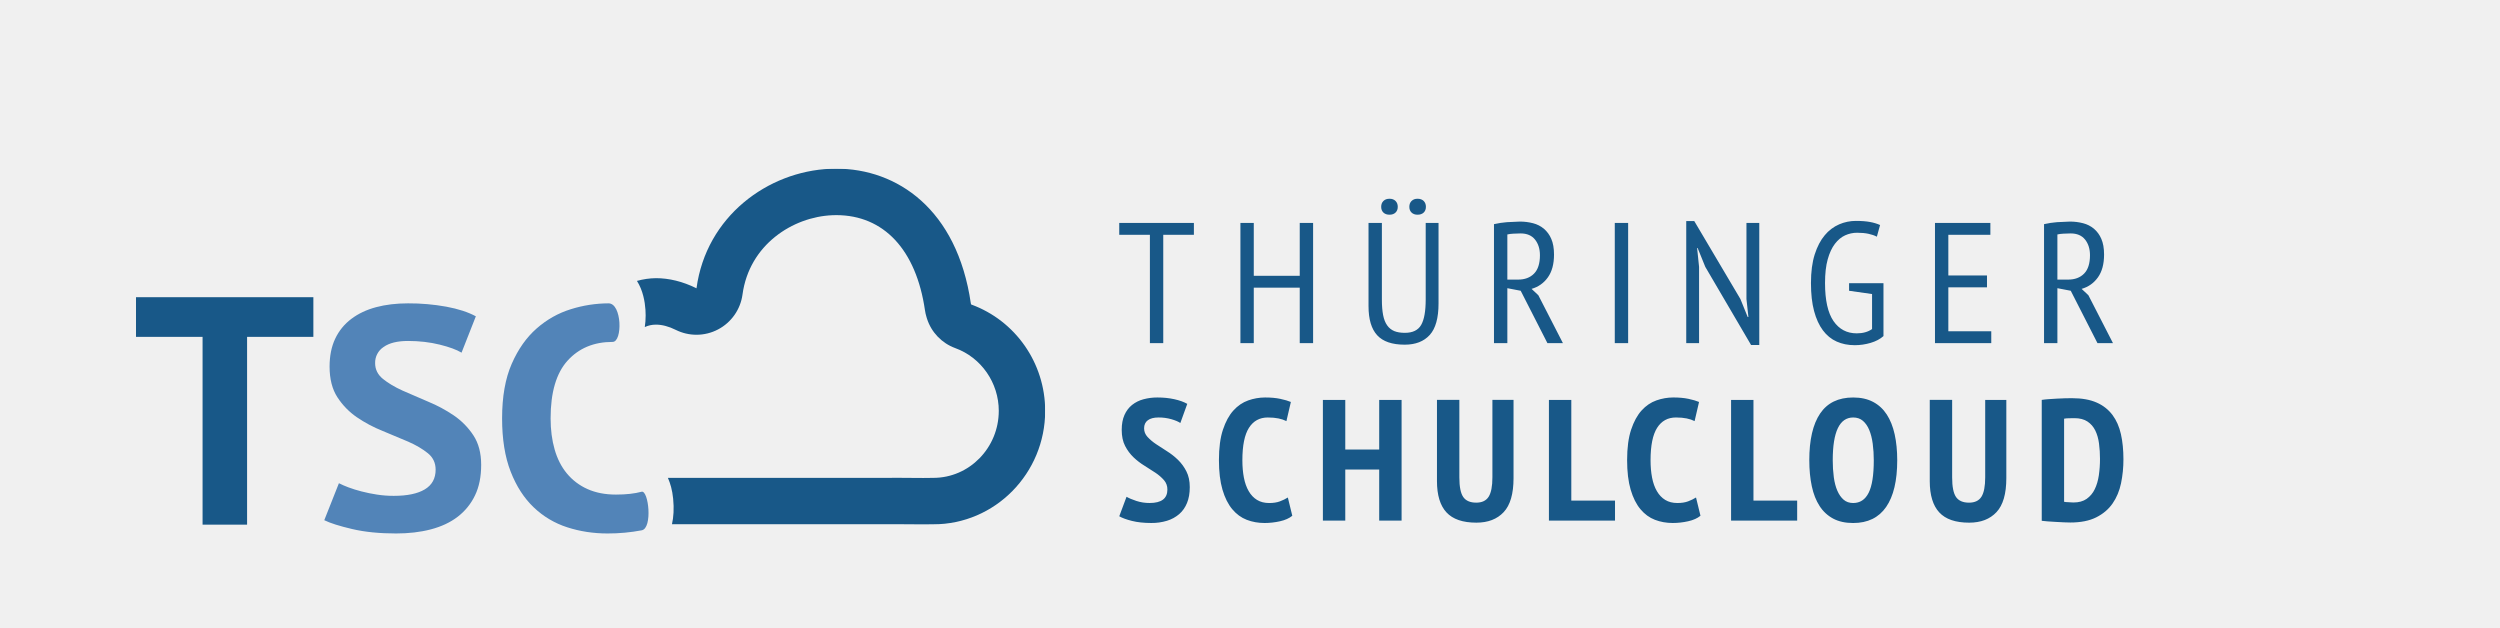
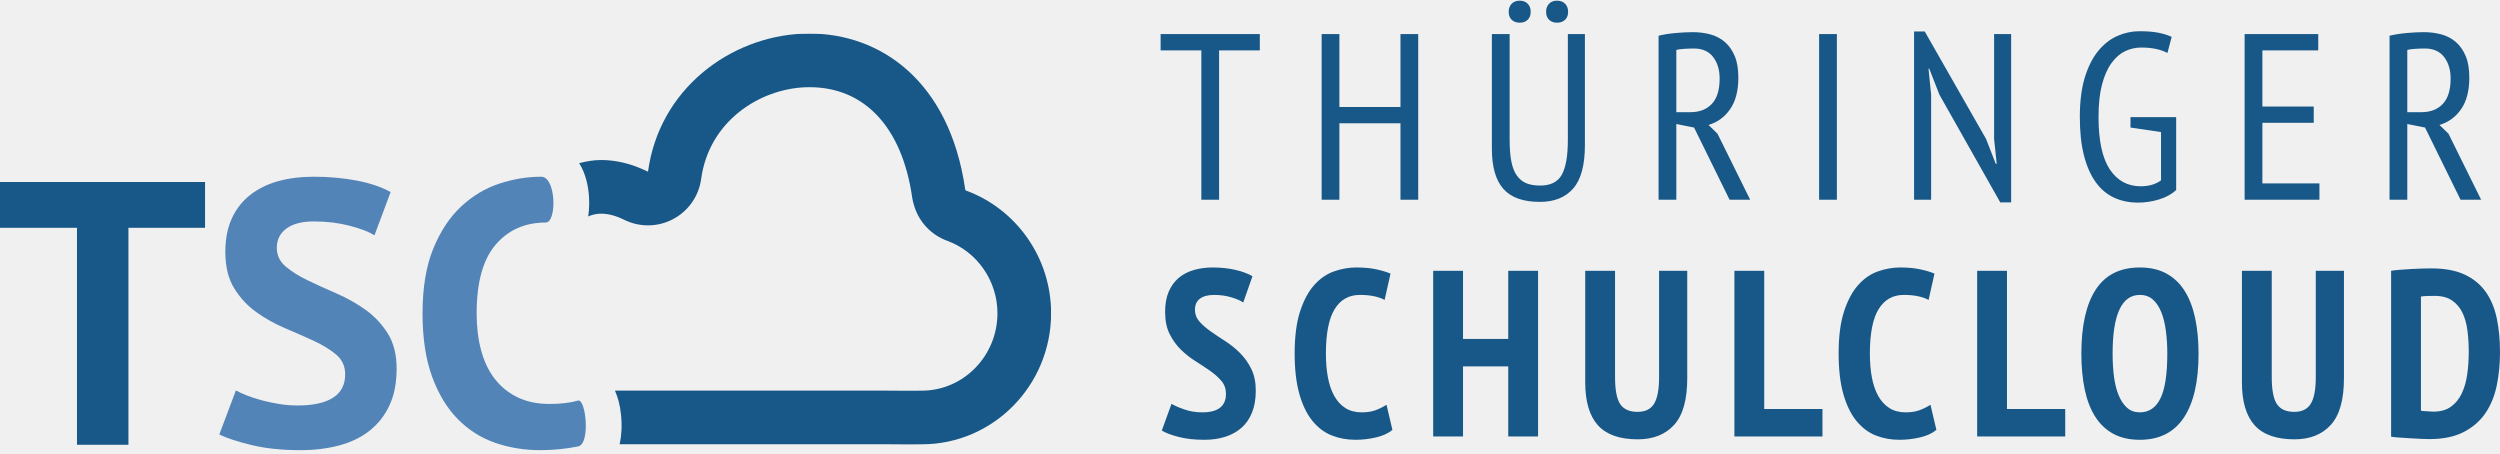
- <svg xmlns="http://www.w3.org/2000/svg" xmlns:xlink="http://www.w3.org/1999/xlink" width="239" height="60">
-   <defs>
-     <path id="a" d="M.001.124h86.918v34.048H.001z" />
-   </defs>
-   <g fill="none" fill-rule="evenodd">
-     <g transform="translate(13 16)">
-       <path d="M28.646 28.896c0-.643-.248-1.168-.746-1.571s-1.123-.77-1.875-1.102l-2.449-1.027a12.773 12.773 0 01-2.447-1.299 6.77 6.77 0 01-1.873-1.92c-.498-.766-.748-1.743-.748-2.931 0-1.027.18-1.918.54-2.674a5.05 5.05 0 011.542-1.889c.666-.502 1.457-.876 2.367-1.118S24.887 13 26.008 13a20.09 20.09 0 013.655.318c1.144.212 2.087.518 2.828.921l-1.367 3.475c-.466-.282-1.165-.54-2.097-.77s-1.939-.348-3.019-.348c-1.017 0-1.796.191-2.335.576a1.79 1.79 0 00-.811 1.541c0 .604.25 1.107.748 1.511s1.123.776 1.875 1.117l2.446 1.058a13.49 13.49 0 012.449 1.314 6.88 6.88 0 011.875 1.905c.498.755.745 1.696.745 2.826s-.195 2.1-.589 2.915a5.62 5.62 0 01-1.653 2.041c-.71.546-1.568.945-2.574 1.209s-2.113.391-3.32.391c-1.589 0-2.987-.14-4.195-.423s-2.097-.563-2.669-.846l1.4-3.536a8.93 8.93 0 00.903.394 12.46 12.46 0 001.256.391 14.66 14.66 0 001.479.302 10.26 10.26 0 001.604.121c1.292 0 2.282-.206 2.971-.62s1.034-1.04 1.034-1.888m19.703 5.803a17.366 17.366 0 01-3.268.302c-1.353 0-2.637-.197-3.85-.589a8.3 8.3 0 01-3.204-1.904c-.923-.877-1.66-2.015-2.207-3.416S35 25.995 35 24c0-2.075.305-3.812.919-5.214s1.406-2.527 2.382-3.383 2.068-1.472 3.27-1.843a12.12 12.12 0 013.607-.56c1.287 0 1.351 3.687.387 3.687-1.784 0-3.216.594-4.299 1.784S39.638 21.502 39.638 24c0 1.088.129 2.081.387 2.977s.649 1.662 1.176 2.295a5.39 5.39 0 001.963 1.482c.784.352 1.692.528 2.722.528.965 0 1.782-.091 2.448-.272s1.078 3.485.015 3.687" fill="#5284b8" />
-       <mask id="b" fill="#fff">
-         <use xlink:href="#a" />
-       </mask>
-       <path d="M79.843 13.106l-.03-.095C78.501 3.969 72.739.123 66.937.123c-.185 0-.37.004-.556.012-5.984.252-11.866 4.554-12.796 11.426-1.333-.662-2.646-.968-3.876-.968a7 7 0 00-1.816.262c.138.225.265.46.37.721.382.95.461 1.929.461 2.582 0 .398-.03.767-.083 1.109.324-.15.677-.232 1.068-.232.589 0 1.229.17 1.902.505a4.43 4.43 0 001.973.463 4.42 4.42 0 002.078-.518 4.444 4.444 0 002.321-3.326c.645-4.768 4.808-7.426 8.586-7.584a7.64 7.64 0 01.368-.009h.001c4.555 0 7.646 3.313 8.487 9.085.033.228.083.452.151.669.012.044.034.113.044.145a4.44 4.44 0 002.708 2.816c2.482.905 4.152 3.315 4.155 5.991 0 3.535-2.807 6.412-6.259 6.412l-.104.001-.853.009c-.374 0-.759-.004-1.149-.007l-1.304-.009-.593.003H50.85c.234.531.422 1.167.503 1.994.096.955.04 1.759-.114 2.447h20.98l.593-.003 2.454.016.958-.01c5.913 0 10.695-4.878 10.695-10.853-.004-4.555-2.834-8.619-7.076-10.164zm-62.886 3.098h-6.336v17.967H6.366V16.205H.001V12.41h16.957v3.794z" fill="#185888" mask="url(#b)" />
-     </g>
-     <path d="M114.136 22.447h-2.929v10.356h-1.277V22.447H107v-1.132h7.136v1.132zm10.119 5.055h-4.394v5.301h-1.277V21.314h1.277v5.055h4.394v-5.055h1.277v11.489h-1.277v-5.301zm12.043-6.188h1.226v7.698c0 1.39-.281 2.394-.843 3.012s-1.36.927-2.393.927c-1.203 0-2.08-.301-2.631-.903s-.826-1.526-.826-2.774v-7.96h1.277v7.32c0 .591.04 1.089.119 1.494s.21.733.392.985a1.54 1.54 0 00.681.542c.272.11.607.164 1.005.164.749 0 1.269-.252 1.558-.755s.434-1.313.434-2.429v-7.32zm-4.257-1.543c0-.23.071-.416.213-.558s.338-.213.588-.213c.238 0 .429.071.571.213s.213.328.213.558-.071.413-.213.55-.332.205-.571.205c-.25 0-.446-.068-.588-.205s-.213-.32-.213-.55zm2.691 0c0-.23.071-.416.213-.558s.332-.213.571-.213c.25 0 .446.071.588.213s.213.328.213.558-.071.413-.213.55-.338.205-.588.205c-.238 0-.429-.068-.571-.205s-.213-.32-.213-.55zm8.092 1.658a8.69 8.69 0 011.235-.189l1.235-.057a4.96 4.96 0 011.26.156 2.64 2.64 0 011.039.525 2.6 2.6 0 01.707.968c.176.399.264.9.264 1.502 0 .908-.196 1.636-.588 2.183s-.911.914-1.558 1.1l.647.607 2.35 4.579h-1.482l-2.554-5.006-1.277-.246v5.252h-1.277V21.429zm1.277 5.301h1.022c.647 0 1.158-.191 1.533-.574s.562-.968.562-1.756c0-.602-.156-1.1-.468-1.494s-.775-.591-1.388-.591l-.707.025a3.095 3.095 0 00-.553.074v4.317zm10.272-5.416h1.277v11.489h-1.277V21.314zm8.654 4.202l-.732-1.805h-.051l.187 1.805v7.287h-1.226V21.134h.766l4.411 7.451.698 1.723h.068l-.187-1.723v-7.271h1.226v11.669h-.783l-4.377-7.468zm13.746 1.559h3.287v5.055c-.318.284-.727.501-1.226.648a5.32 5.32 0 01-1.516.222c-.636 0-1.212-.115-1.729-.345s-.957-.588-1.32-1.075-.644-1.102-.843-1.846-.298-1.636-.298-2.675c0-1.072.119-1.983.358-2.733s.559-1.362.962-1.838a3.69 3.69 0 011.379-1.042 4.04 4.04 0 011.592-.328c.545 0 1.002.036 1.371.107a4.15 4.15 0 01.945.287l-.307 1.116c-.227-.12-.497-.213-.809-.279s-.673-.098-1.081-.098a2.74 2.74 0 00-1.141.246c-.363.164-.69.435-.979.812s-.519.873-.69 1.485-.255 1.368-.255 2.265c0 1.641.27 2.853.809 3.635s1.28 1.174 2.222 1.174c.59 0 1.079-.137 1.465-.41V28.11l-2.197-.312v-.722zm8.211-5.761h5.296v1.132h-4.019v3.89h3.696v1.132h-3.696v4.202h4.104v1.132h-5.381V21.314zm10.425.115a8.69 8.69 0 011.235-.189l1.235-.057a4.96 4.96 0 011.26.156 2.64 2.64 0 011.039.525 2.6 2.6 0 01.707.968c.176.399.264.9.264 1.502 0 .908-.196 1.636-.588 2.183s-.911.914-1.558 1.1l.647.607 2.35 4.579h-1.482l-2.554-5.006-1.277-.246v5.252h-1.277V21.429zm1.277 5.301h1.022c.647 0 1.158-.191 1.533-.574s.562-.968.562-1.756c0-.602-.156-1.1-.468-1.494s-.775-.591-1.388-.591l-.707.025a3.095 3.095 0 00-.553.074v4.317zm-85.084 20.072a1.32 1.32 0 00-.323-.898 4.185 4.185 0 00-.807-.701l-1.053-.676a6.19 6.19 0 01-1.053-.808c-.323-.308-.592-.67-.807-1.088s-.323-.929-.323-1.533c0-.56.088-1.036.263-1.426s.416-.709.722-.956a2.95 2.95 0 011.087-.544 5.05 5.05 0 011.342-.173c.577 0 1.115.055 1.613.165s.911.258 1.24.445l-.662 1.83c-.192-.132-.478-.253-.858-.363a4.41 4.41 0 00-1.231-.165c-.441 0-.781.088-1.019.264s-.357.434-.357.775c0 .308.108.58.323.816a4.55 4.55 0 00.807.684l1.053.684a6.26 6.26 0 011.053.824 4.14 4.14 0 01.807 1.104c.215.423.323.926.323 1.508s-.088 1.088-.263 1.516-.425.783-.747 1.063a3.23 3.23 0 01-1.163.635 5.006 5.006 0 01-1.511.214c-.702 0-1.316-.066-1.843-.198s-.931-.28-1.214-.445l.696-1.863c.226.132.538.264.934.396a4.01 4.01 0 001.274.198c1.132 0 1.698-.429 1.698-1.286zm11.942 2.505c-.294.242-.688.418-1.18.527a6.73 6.73 0 01-1.469.165c-.611 0-1.18-.102-1.707-.305s-.988-.541-1.384-1.014-.708-1.093-.934-1.863-.34-1.714-.34-2.835c0-1.165.127-2.132.382-2.901s.589-1.382 1.002-1.838.886-.777 1.418-.964a4.84 4.84 0 011.613-.28c.555 0 1.039.044 1.452.132s.75.187 1.01.297l-.425 1.83c-.215-.11-.467-.195-.756-.255s-.631-.091-1.027-.091c-.781 0-1.381.33-1.8.989s-.628 1.692-.628 3.099c0 .604.048 1.157.144 1.657s.249.931.459 1.294.475.643.798.841.71.297 1.163.297c.396 0 .736-.052 1.019-.157s.538-.228.764-.371l.425 1.747zm8.308-4.418h-3.244v4.879h-2.14V38.231h2.14v4.747h3.244v-4.747h2.14v11.538h-2.14V44.89zm10.821-6.659h2.021v7.484c0 1.495-.314 2.577-.943 3.247s-1.497 1.005-2.607 1.005c-1.302 0-2.256-.327-2.861-.981s-.909-1.651-.909-2.992v-7.764h2.14v7.401c0 .901.125 1.53.374 1.887s.662.536 1.24.536c.555 0 .951-.19 1.189-.569s.357-.997.357-1.854v-7.401zm11.721 11.538h-6.317V38.231h2.14v9.626h4.178v1.912zm8.172-.462c-.294.242-.688.418-1.18.527a6.73 6.73 0 01-1.469.165c-.611 0-1.18-.102-1.707-.305s-.988-.541-1.384-1.014-.708-1.093-.934-1.863-.34-1.714-.34-2.835c0-1.165.127-2.132.382-2.901s.589-1.382 1.002-1.838.886-.777 1.418-.964a4.84 4.84 0 011.613-.28c.555 0 1.039.044 1.452.132s.75.187 1.01.297l-.425 1.83c-.215-.11-.467-.195-.756-.255s-.631-.091-1.027-.091c-.781 0-1.381.33-1.8.989s-.628 1.692-.628 3.099c0 .604.048 1.157.144 1.657s.249.931.459 1.294.475.643.798.841.71.297 1.163.297c.396 0 .736-.052 1.019-.157s.538-.228.764-.371l.425 1.747zm9.242.462h-6.317V38.231h2.14v9.626h4.178v1.912zm1.16-5.768c0-1.956.345-3.445 1.036-4.467S175.747 38 177.163 38c.736 0 1.37.14 1.902.42s.968.681 1.308 1.203.592 1.154.756 1.896.246 1.569.246 2.481c0 1.956-.354 3.445-1.061 4.467S178.555 50 177.163 50c-.747 0-1.384-.14-1.91-.42a3.49 3.49 0 01-1.299-1.203c-.34-.522-.589-1.154-.747-1.896s-.238-1.569-.238-2.481zm2.242 0a12.09 12.09 0 00.102 1.624c.068.5.181.931.34 1.294s.359.648.603.857.546.313.909.313c.657 0 1.149-.324 1.477-.973s.492-1.687.492-3.115a11.82 11.82 0 00-.102-1.591c-.068-.5-.178-.934-.331-1.302s-.354-.659-.603-.874-.56-.321-.934-.321c-1.302 0-1.953 1.363-1.953 4.088zm14.574-5.769h2.021v7.484c0 1.495-.314 2.577-.943 3.247s-1.497 1.005-2.607 1.005c-1.302 0-2.256-.327-2.861-.981s-.909-1.651-.909-2.992V38.23h2.14v7.401c0 .901.125 1.53.374 1.887s.662.536 1.24.536c.555 0 .951-.19 1.189-.569s.357-.997.357-1.854V38.23zm5.404 0c.204-.033.433-.058.688-.074l.781-.049.773-.033.662-.008c.94 0 1.724.14 2.352.42a3.73 3.73 0 011.511 1.187c.379.511.648 1.124.807 1.838s.238 1.511.238 2.39a11.21 11.21 0 01-.229 2.299c-.153.731-.422 1.374-.807 1.929s-.906.997-1.562 1.327-1.483.495-2.479.495a14.03 14.03 0 01-.594-.016l-.781-.041-.781-.049-.577-.058V38.231zm3.125 1.747l-.552.008a2.53 2.53 0 00-.433.041v7.945a.858.858 0 00.178.025l.272.016.272.016.178.008c.509 0 .928-.115 1.257-.346a2.37 2.37 0 00.773-.923c.187-.385.317-.827.391-1.327a10.81 10.81 0 00.11-1.574 11.27 11.27 0 00-.093-1.467c-.062-.472-.181-.887-.357-1.245s-.425-.643-.747-.857-.739-.321-1.248-.321z" fill="#185888" fill-rule="nonzero" />
+ <svg xmlns="http://www.w3.org/2000/svg" width="160" height="29" viewBox="0 0 160 29" fill="none">
+   <path fill-rule="evenodd" clip-rule="evenodd" d="M22.091 23.954C22.091 23.443 21.903 23.025 21.526 22.704C21.15 22.384 20.677 22.092 20.108 21.828C19.539 21.563 18.921 21.291 18.256 21.01C17.591 20.73 16.974 20.385 16.405 19.977C15.837 19.568 15.364 19.06 14.988 18.45C14.611 17.84 14.422 17.063 14.422 16.118C14.422 15.3 14.559 14.592 14.831 13.991C15.104 13.39 15.492 12.889 15.998 12.488C16.501 12.088 17.1 11.791 17.788 11.598C18.477 11.406 19.247 11.31 20.096 11.31C21.073 11.31 21.994 11.395 22.86 11.563C23.725 11.731 24.438 11.975 24.999 12.296L23.966 15.06C23.613 14.836 23.084 14.631 22.379 14.448C21.674 14.263 20.913 14.171 20.096 14.171C19.326 14.171 18.737 14.323 18.329 14.629C17.919 14.932 17.716 15.342 17.716 15.854C17.716 16.335 17.904 16.735 18.281 17.056C18.658 17.376 19.131 17.673 19.699 17.945C20.267 18.217 20.884 18.498 21.549 18.786C22.214 19.075 22.831 19.424 23.401 19.831C23.97 20.241 24.443 20.746 24.82 21.347C25.196 21.948 25.384 22.696 25.384 23.595C25.384 24.492 25.236 25.265 24.939 25.914C24.642 26.563 24.226 27.103 23.689 27.537C23.153 27.97 22.503 28.289 21.741 28.499C20.98 28.706 20.143 28.81 19.23 28.81C18.028 28.81 16.971 28.699 16.057 28.474C15.145 28.249 14.47 28.026 14.038 27.8L15.097 24.988C15.272 25.084 15.499 25.188 15.78 25.302C16.06 25.413 16.378 25.517 16.73 25.613C17.083 25.709 17.455 25.79 17.848 25.853C18.241 25.919 18.645 25.95 19.062 25.95C20.039 25.95 20.788 25.786 21.309 25.456C21.83 25.129 22.091 24.628 22.091 23.954Z" fill="#5284B8" />
+   <path fill-rule="evenodd" clip-rule="evenodd" d="M37.006 28.57C36.214 28.731 35.4 28.81 34.567 28.81C33.557 28.81 32.599 28.653 31.694 28.342C30.788 28.028 29.992 27.525 29.303 26.827C28.613 26.13 28.064 25.225 27.655 24.11C27.248 22.997 27.043 21.647 27.043 20.06C27.043 18.409 27.271 17.028 27.729 15.913C28.184 14.8 28.778 13.903 29.506 13.222C30.235 12.541 31.049 12.051 31.947 11.755C32.844 11.459 33.74 11.31 34.639 11.31C35.599 11.31 35.648 14.243 34.928 14.243C33.596 14.243 32.527 14.716 31.719 15.662C30.91 16.607 30.505 18.073 30.505 20.06C30.505 20.925 30.601 21.715 30.793 22.428C30.985 23.142 31.277 23.75 31.671 24.254C32.064 24.76 32.551 25.153 33.136 25.433C33.722 25.714 34.399 25.853 35.168 25.853C35.888 25.853 36.498 25.781 36.995 25.637C37.492 25.493 37.8 28.409 37.006 28.57Z" fill="#5284B8" />
+   <mask id="mask0_416_6393" style="mask-type:luminance" maskUnits="userSpaceOnUse" x="0" y="2" width="68" height="27">
+     <path fill-rule="evenodd" clip-rule="evenodd" d="M0 2.146H67.271V28.473H0V2.146Z" fill="white" />
+   </mask>
+   <g mask="url(#mask0_416_6393)">
+     <path fill-rule="evenodd" clip-rule="evenodd" d="M61.795 12.184C61.787 12.16 61.78 12.134 61.772 12.111C60.757 5.119 56.297 2.146 51.806 2.146C51.663 2.146 51.52 2.149 51.376 2.155C46.745 2.349 42.192 5.676 41.472 10.989C40.441 10.478 39.424 10.241 38.472 10.241C37.981 10.241 37.516 10.323 37.066 10.443C37.173 10.617 37.271 10.799 37.352 11.001C37.648 11.736 37.709 12.492 37.709 12.997C37.709 13.305 37.687 13.59 37.645 13.854C37.896 13.739 38.17 13.675 38.472 13.675C38.927 13.675 39.423 13.806 39.944 14.065C40.426 14.304 40.949 14.423 41.471 14.423C42.025 14.423 42.578 14.29 43.079 14.023C44.058 13.504 44.725 12.547 44.875 11.451C45.374 7.764 48.597 5.709 51.52 5.586C51.615 5.582 51.71 5.58 51.805 5.58H51.806C55.332 5.58 57.724 8.141 58.375 12.604C58.4 12.781 58.439 12.954 58.491 13.122C58.501 13.156 58.518 13.209 58.526 13.234C58.851 14.245 59.623 15.048 60.622 15.411C62.542 16.111 63.835 17.974 63.837 20.044C63.837 22.777 61.664 25.002 58.993 25.002C58.966 25.002 58.94 25.002 58.913 25.003C58.7 25.007 58.479 25.009 58.252 25.009C57.962 25.009 57.665 25.006 57.363 25.004C57.031 25 56.693 24.997 56.353 24.997L55.894 24.999H39.356C39.536 25.41 39.682 25.901 39.745 26.541C39.819 27.279 39.776 27.901 39.657 28.433H55.894C56.047 28.432 56.201 28.431 56.353 28.431C57.002 28.431 57.643 28.444 58.252 28.444C58.505 28.444 58.753 28.441 58.994 28.436C63.57 28.436 67.271 24.664 67.271 20.044C67.268 16.522 65.078 13.38 61.795 12.184ZM13.124 14.58H8.22V28.473H4.927V14.58H0V11.646H13.124V14.58Z" fill="#185888" />
  </g>
+   <path fill-rule="evenodd" clip-rule="evenodd" d="M96.556 0.756C96.556 0.543 96.619 0.372 96.745 0.24C96.872 0.109 97.046 0.043 97.268 0.043C97.48 0.043 97.649 0.109 97.775 0.24C97.902 0.372 97.965 0.543 97.965 0.756C97.965 0.968 97.902 1.137 97.775 1.263C97.649 1.389 97.48 1.452 97.268 1.452C97.046 1.452 96.872 1.389 96.745 1.263C96.619 1.137 96.556 0.968 96.556 0.756ZM80.628 3.225H78.022V12.785H76.886V3.225H74.28V2.18H80.628V3.225ZM89.63 7.891H85.721V12.785H84.585V2.18H85.721V6.846H89.63V2.18H90.766V12.785H89.63V7.891ZM101.434 2.18H100.343V8.937C100.343 9.967 100.215 10.714 99.957 11.179C99.7 11.644 99.237 11.876 98.571 11.876C98.217 11.876 97.919 11.825 97.677 11.724C97.435 11.623 97.233 11.457 97.071 11.224C96.909 10.992 96.793 10.689 96.722 10.315C96.652 9.942 96.617 9.482 96.617 8.937V2.18H95.48V9.528C95.48 10.679 95.725 11.533 96.215 12.088C96.705 12.643 97.485 12.921 98.556 12.921C99.475 12.921 100.184 12.636 100.684 12.065C101.184 11.495 101.434 10.568 101.434 9.285V2.18ZM99.139 0.24C99.013 0.372 98.95 0.543 98.95 0.756C98.95 0.968 99.013 1.137 99.139 1.263C99.265 1.389 99.434 1.452 99.647 1.452C99.869 1.452 100.043 1.389 100.169 1.263C100.296 1.137 100.359 0.968 100.359 0.756C100.359 0.543 100.296 0.372 100.169 0.24C100.043 0.109 99.869 0.043 99.647 0.043C99.434 0.043 99.265 0.109 99.139 0.24ZM106.149 2.286C106.482 2.205 106.848 2.147 107.247 2.112C107.646 2.076 108.012 2.058 108.346 2.058C108.739 2.058 109.113 2.106 109.467 2.202C109.82 2.298 110.128 2.46 110.391 2.687C110.653 2.914 110.863 3.212 111.02 3.581C111.176 3.95 111.254 4.412 111.254 4.967C111.254 5.806 111.08 6.477 110.732 6.982C110.383 7.487 109.921 7.826 109.345 7.997L109.921 8.558L112.012 12.785H110.694L108.421 8.164L107.285 7.937V12.785H106.149V2.286ZM108.194 7.179H107.285V3.195C107.396 3.164 107.56 3.142 107.777 3.127C107.994 3.111 108.204 3.104 108.406 3.104C108.951 3.104 109.363 3.286 109.641 3.649C109.919 4.013 110.057 4.472 110.057 5.028C110.057 5.755 109.891 6.295 109.557 6.649C109.224 7.002 108.77 7.179 108.194 7.179ZM116.423 2.18H117.56V12.785H116.423V2.18ZM123.471 4.392L124.122 6.058L128.016 12.952H128.713V2.18H127.622V8.891L127.789 10.482H127.728L127.107 8.891L123.183 2.013H122.501V12.785H123.592V6.058L123.425 4.392H123.471ZM136.351 7.497H139.275V12.164C138.992 12.426 138.629 12.626 138.184 12.762C137.74 12.899 137.29 12.967 136.836 12.967C136.27 12.967 135.758 12.861 135.298 12.649C134.839 12.436 134.447 12.106 134.124 11.656C133.801 11.207 133.551 10.639 133.374 9.952C133.197 9.265 133.109 8.442 133.109 7.482C133.109 6.492 133.215 5.652 133.427 4.96C133.639 4.268 133.925 3.702 134.283 3.263C134.642 2.824 135.051 2.503 135.51 2.301C135.97 2.099 136.442 1.998 136.927 1.998C137.412 1.998 137.818 2.031 138.146 2.096C138.475 2.162 138.755 2.25 138.987 2.361L138.715 3.392C138.513 3.281 138.273 3.195 137.995 3.134C137.717 3.074 137.396 3.043 137.033 3.043C136.679 3.043 136.341 3.119 136.018 3.27C135.695 3.422 135.404 3.672 135.147 4.02C134.889 4.369 134.685 4.826 134.533 5.392C134.382 5.957 134.306 6.654 134.306 7.482C134.306 8.997 134.546 10.116 135.025 10.838C135.505 11.56 136.164 11.921 137.003 11.921C137.528 11.921 137.962 11.795 138.305 11.543V8.452L136.351 8.164V7.497ZM148.368 2.18H143.656V12.785H148.444V11.739H144.793V7.861H148.08V6.816H144.793V3.225H148.368V2.18ZM152.931 2.286C153.264 2.205 153.63 2.147 154.029 2.112C154.428 2.076 154.794 2.058 155.128 2.058C155.521 2.058 155.895 2.106 156.249 2.202C156.602 2.298 156.91 2.46 157.173 2.687C157.435 2.914 157.645 3.212 157.802 3.581C157.958 3.95 158.036 4.412 158.036 4.967C158.036 5.806 157.862 6.477 157.514 6.982C157.165 7.487 156.703 7.826 156.128 7.997L156.703 8.558L158.794 12.785H157.476L155.203 8.164L154.067 7.937V12.785H152.931V2.286ZM154.976 7.179H154.067V3.195C154.178 3.164 154.342 3.142 154.56 3.127C154.777 3.111 154.986 3.104 155.188 3.104C155.734 3.104 156.145 3.286 156.423 3.649C156.701 4.013 156.84 4.472 156.84 5.028C156.84 5.755 156.673 6.295 156.34 6.649C156.006 7.002 155.552 7.179 154.976 7.179Z" fill="#185888" />
+   <path fill-rule="evenodd" clip-rule="evenodd" d="M78.173 24.382C78.365 24.61 78.461 24.885 78.461 25.208C78.461 25.996 77.956 26.39 76.946 26.39C76.542 26.39 76.163 26.329 75.81 26.208C75.456 26.087 75.179 25.965 74.977 25.844L74.355 27.556C74.608 27.708 74.969 27.844 75.439 27.965C75.908 28.087 76.456 28.147 77.082 28.147C77.577 28.147 78.027 28.081 78.431 27.95C78.835 27.819 79.181 27.624 79.469 27.367C79.757 27.109 79.979 26.784 80.135 26.39C80.292 25.996 80.37 25.531 80.37 24.996C80.37 24.46 80.274 23.998 80.082 23.61C79.89 23.221 79.65 22.882 79.363 22.595C79.075 22.307 78.762 22.054 78.423 21.837C78.085 21.62 77.772 21.41 77.484 21.208C77.196 21.006 76.956 20.797 76.764 20.579C76.572 20.362 76.476 20.112 76.476 19.83C76.476 19.517 76.582 19.279 76.795 19.117C77.007 18.956 77.31 18.875 77.704 18.875C78.097 18.875 78.464 18.926 78.802 19.027C79.14 19.128 79.395 19.239 79.567 19.36L80.158 17.678C79.865 17.506 79.496 17.37 79.052 17.269C78.608 17.168 78.128 17.118 77.613 17.118C77.189 17.118 76.79 17.171 76.416 17.277C76.042 17.383 75.719 17.549 75.446 17.777C75.174 18.004 74.959 18.297 74.802 18.655C74.646 19.014 74.567 19.451 74.567 19.966C74.567 20.521 74.663 20.991 74.855 21.375C75.047 21.759 75.287 22.092 75.575 22.375C75.863 22.658 76.176 22.905 76.514 23.117C76.853 23.329 77.166 23.536 77.454 23.738C77.742 23.94 77.981 24.155 78.173 24.382ZM88.062 27.996C88.502 27.895 88.853 27.733 89.115 27.511L88.736 25.905C88.534 26.036 88.307 26.15 88.055 26.246C87.802 26.342 87.499 26.39 87.146 26.39C86.742 26.39 86.396 26.299 86.108 26.117C85.82 25.935 85.583 25.678 85.396 25.344C85.209 25.011 85.073 24.615 84.987 24.155C84.901 23.695 84.858 23.188 84.858 22.633C84.858 21.34 85.045 20.39 85.418 19.784C85.792 19.178 86.328 18.875 87.024 18.875C87.378 18.875 87.683 18.903 87.941 18.959C88.199 19.014 88.423 19.092 88.615 19.193L88.994 17.512C88.762 17.411 88.461 17.32 88.093 17.239C87.724 17.158 87.292 17.118 86.797 17.118C86.312 17.118 85.833 17.204 85.358 17.375C84.883 17.547 84.462 17.842 84.093 18.262C83.724 18.681 83.426 19.244 83.199 19.951C82.972 20.658 82.858 21.547 82.858 22.617C82.858 23.648 82.959 24.516 83.161 25.223C83.363 25.93 83.641 26.501 83.994 26.935C84.348 27.369 84.759 27.68 85.229 27.867C85.699 28.054 86.206 28.147 86.752 28.147C87.186 28.147 87.623 28.097 88.062 27.996ZM96.527 23.451H93.633V27.935H91.724V17.33H93.633V21.693H96.527V17.33H98.436V27.935H96.527V23.451ZM107.984 17.33H106.181V24.132C106.181 24.92 106.075 25.488 105.863 25.837C105.651 26.185 105.297 26.359 104.802 26.359C104.287 26.359 103.919 26.195 103.696 25.867C103.474 25.539 103.363 24.96 103.363 24.132V17.33H101.454V24.466C101.454 25.698 101.724 26.614 102.265 27.215C102.805 27.816 103.656 28.117 104.817 28.117C105.807 28.117 106.582 27.809 107.143 27.193C107.704 26.576 107.984 25.582 107.984 24.208V17.33ZM116.638 27.935H111.002V17.33H112.911V26.178H116.638V27.935ZM122.876 27.996C123.315 27.895 123.666 27.733 123.929 27.511L123.55 25.905C123.348 26.036 123.121 26.15 122.868 26.246C122.616 26.342 122.313 26.39 121.959 26.39C121.555 26.39 121.209 26.299 120.921 26.117C120.634 25.935 120.396 25.678 120.209 25.344C120.023 25.011 119.886 24.615 119.8 24.155C119.714 23.695 119.672 23.188 119.672 22.633C119.672 21.34 119.858 20.39 120.232 19.784C120.606 19.178 121.141 18.875 121.838 18.875C122.192 18.875 122.497 18.903 122.755 18.959C123.012 19.014 123.237 19.092 123.429 19.193L123.808 17.512C123.575 17.411 123.275 17.32 122.906 17.239C122.537 17.158 122.106 17.118 121.611 17.118C121.126 17.118 120.646 17.204 120.171 17.375C119.697 17.547 119.275 17.842 118.906 18.262C118.538 18.681 118.24 19.244 118.013 19.951C117.785 20.658 117.672 21.547 117.672 22.617C117.672 23.648 117.773 24.516 117.975 25.223C118.177 25.93 118.454 26.501 118.808 26.935C119.161 27.369 119.573 27.68 120.043 27.867C120.512 28.054 121.02 28.147 121.565 28.147C122 28.147 122.436 28.097 122.876 27.996ZM132.174 27.935H126.538V17.33H128.447V26.178H132.174V27.935ZM134.132 18.527C133.516 19.466 133.207 20.835 133.207 22.633C133.207 23.471 133.278 24.231 133.42 24.913C133.561 25.594 133.783 26.175 134.086 26.655C134.389 27.135 134.776 27.503 135.245 27.761C135.715 28.018 136.283 28.147 136.95 28.147C138.192 28.147 139.129 27.677 139.76 26.738C140.391 25.799 140.707 24.43 140.707 22.633C140.707 21.794 140.634 21.034 140.487 20.352C140.341 19.671 140.116 19.09 139.813 18.61C139.51 18.13 139.121 17.762 138.646 17.504C138.172 17.247 137.606 17.118 136.95 17.118C135.687 17.118 134.748 17.587 134.132 18.527ZM135.207 22.632C135.207 23.168 135.238 23.665 135.298 24.125C135.359 24.584 135.46 24.981 135.601 25.314C135.743 25.647 135.922 25.91 136.139 26.102C136.356 26.294 136.626 26.39 136.95 26.39C137.535 26.39 137.975 26.092 138.268 25.496C138.561 24.9 138.707 23.945 138.707 22.632C138.707 22.117 138.677 21.63 138.616 21.17C138.556 20.711 138.457 20.312 138.321 19.974C138.184 19.635 138.005 19.367 137.783 19.171C137.561 18.974 137.283 18.875 136.95 18.875C135.788 18.875 135.207 20.128 135.207 22.632ZM150.013 17.33H148.21V24.132C148.21 24.92 148.104 25.488 147.891 25.837C147.679 26.185 147.326 26.359 146.831 26.359C146.316 26.359 145.947 26.195 145.725 25.867C145.503 25.539 145.392 24.96 145.392 24.132V17.33H143.483V24.466C143.483 25.698 143.753 26.614 144.293 27.215C144.834 27.816 145.685 28.117 146.846 28.117C147.836 28.117 148.611 27.809 149.172 27.193C149.732 26.576 150.013 25.582 150.013 24.208V17.33ZM153.031 17.33C153.213 17.3 153.417 17.277 153.644 17.262C153.872 17.247 154.104 17.231 154.341 17.216C154.579 17.201 154.808 17.191 155.031 17.186C155.253 17.181 155.45 17.178 155.621 17.178C156.46 17.178 157.159 17.307 157.72 17.565C158.28 17.822 158.73 18.186 159.068 18.655C159.407 19.125 159.646 19.688 159.788 20.345C159.929 21.001 160 21.734 160 22.542C160 23.279 159.932 23.983 159.795 24.655C159.659 25.327 159.419 25.918 159.076 26.428C158.732 26.938 158.268 27.344 157.682 27.647C157.096 27.95 156.359 28.102 155.47 28.102C155.339 28.102 155.162 28.097 154.94 28.087C154.718 28.076 154.485 28.064 154.243 28.049C154 28.034 153.768 28.018 153.546 28.003C153.324 27.988 153.152 27.97 153.031 27.95V17.33ZM155.326 18.943C155.493 18.938 155.657 18.936 155.818 18.936C156.273 18.936 156.644 19.034 156.932 19.231C157.22 19.428 157.442 19.691 157.599 20.019C157.755 20.347 157.861 20.729 157.917 21.163C157.972 21.597 158 22.047 158 22.511C158 23.016 157.967 23.498 157.902 23.958C157.836 24.418 157.72 24.824 157.553 25.178C157.387 25.531 157.157 25.814 156.864 26.026C156.571 26.238 156.197 26.344 155.743 26.344C155.712 26.344 155.659 26.342 155.584 26.337C155.508 26.332 155.427 26.326 155.341 26.322C155.255 26.316 155.175 26.311 155.099 26.306C155.023 26.301 154.97 26.294 154.94 26.284V18.981C155.031 18.961 155.159 18.948 155.326 18.943Z" fill="#185888" />
</svg>
